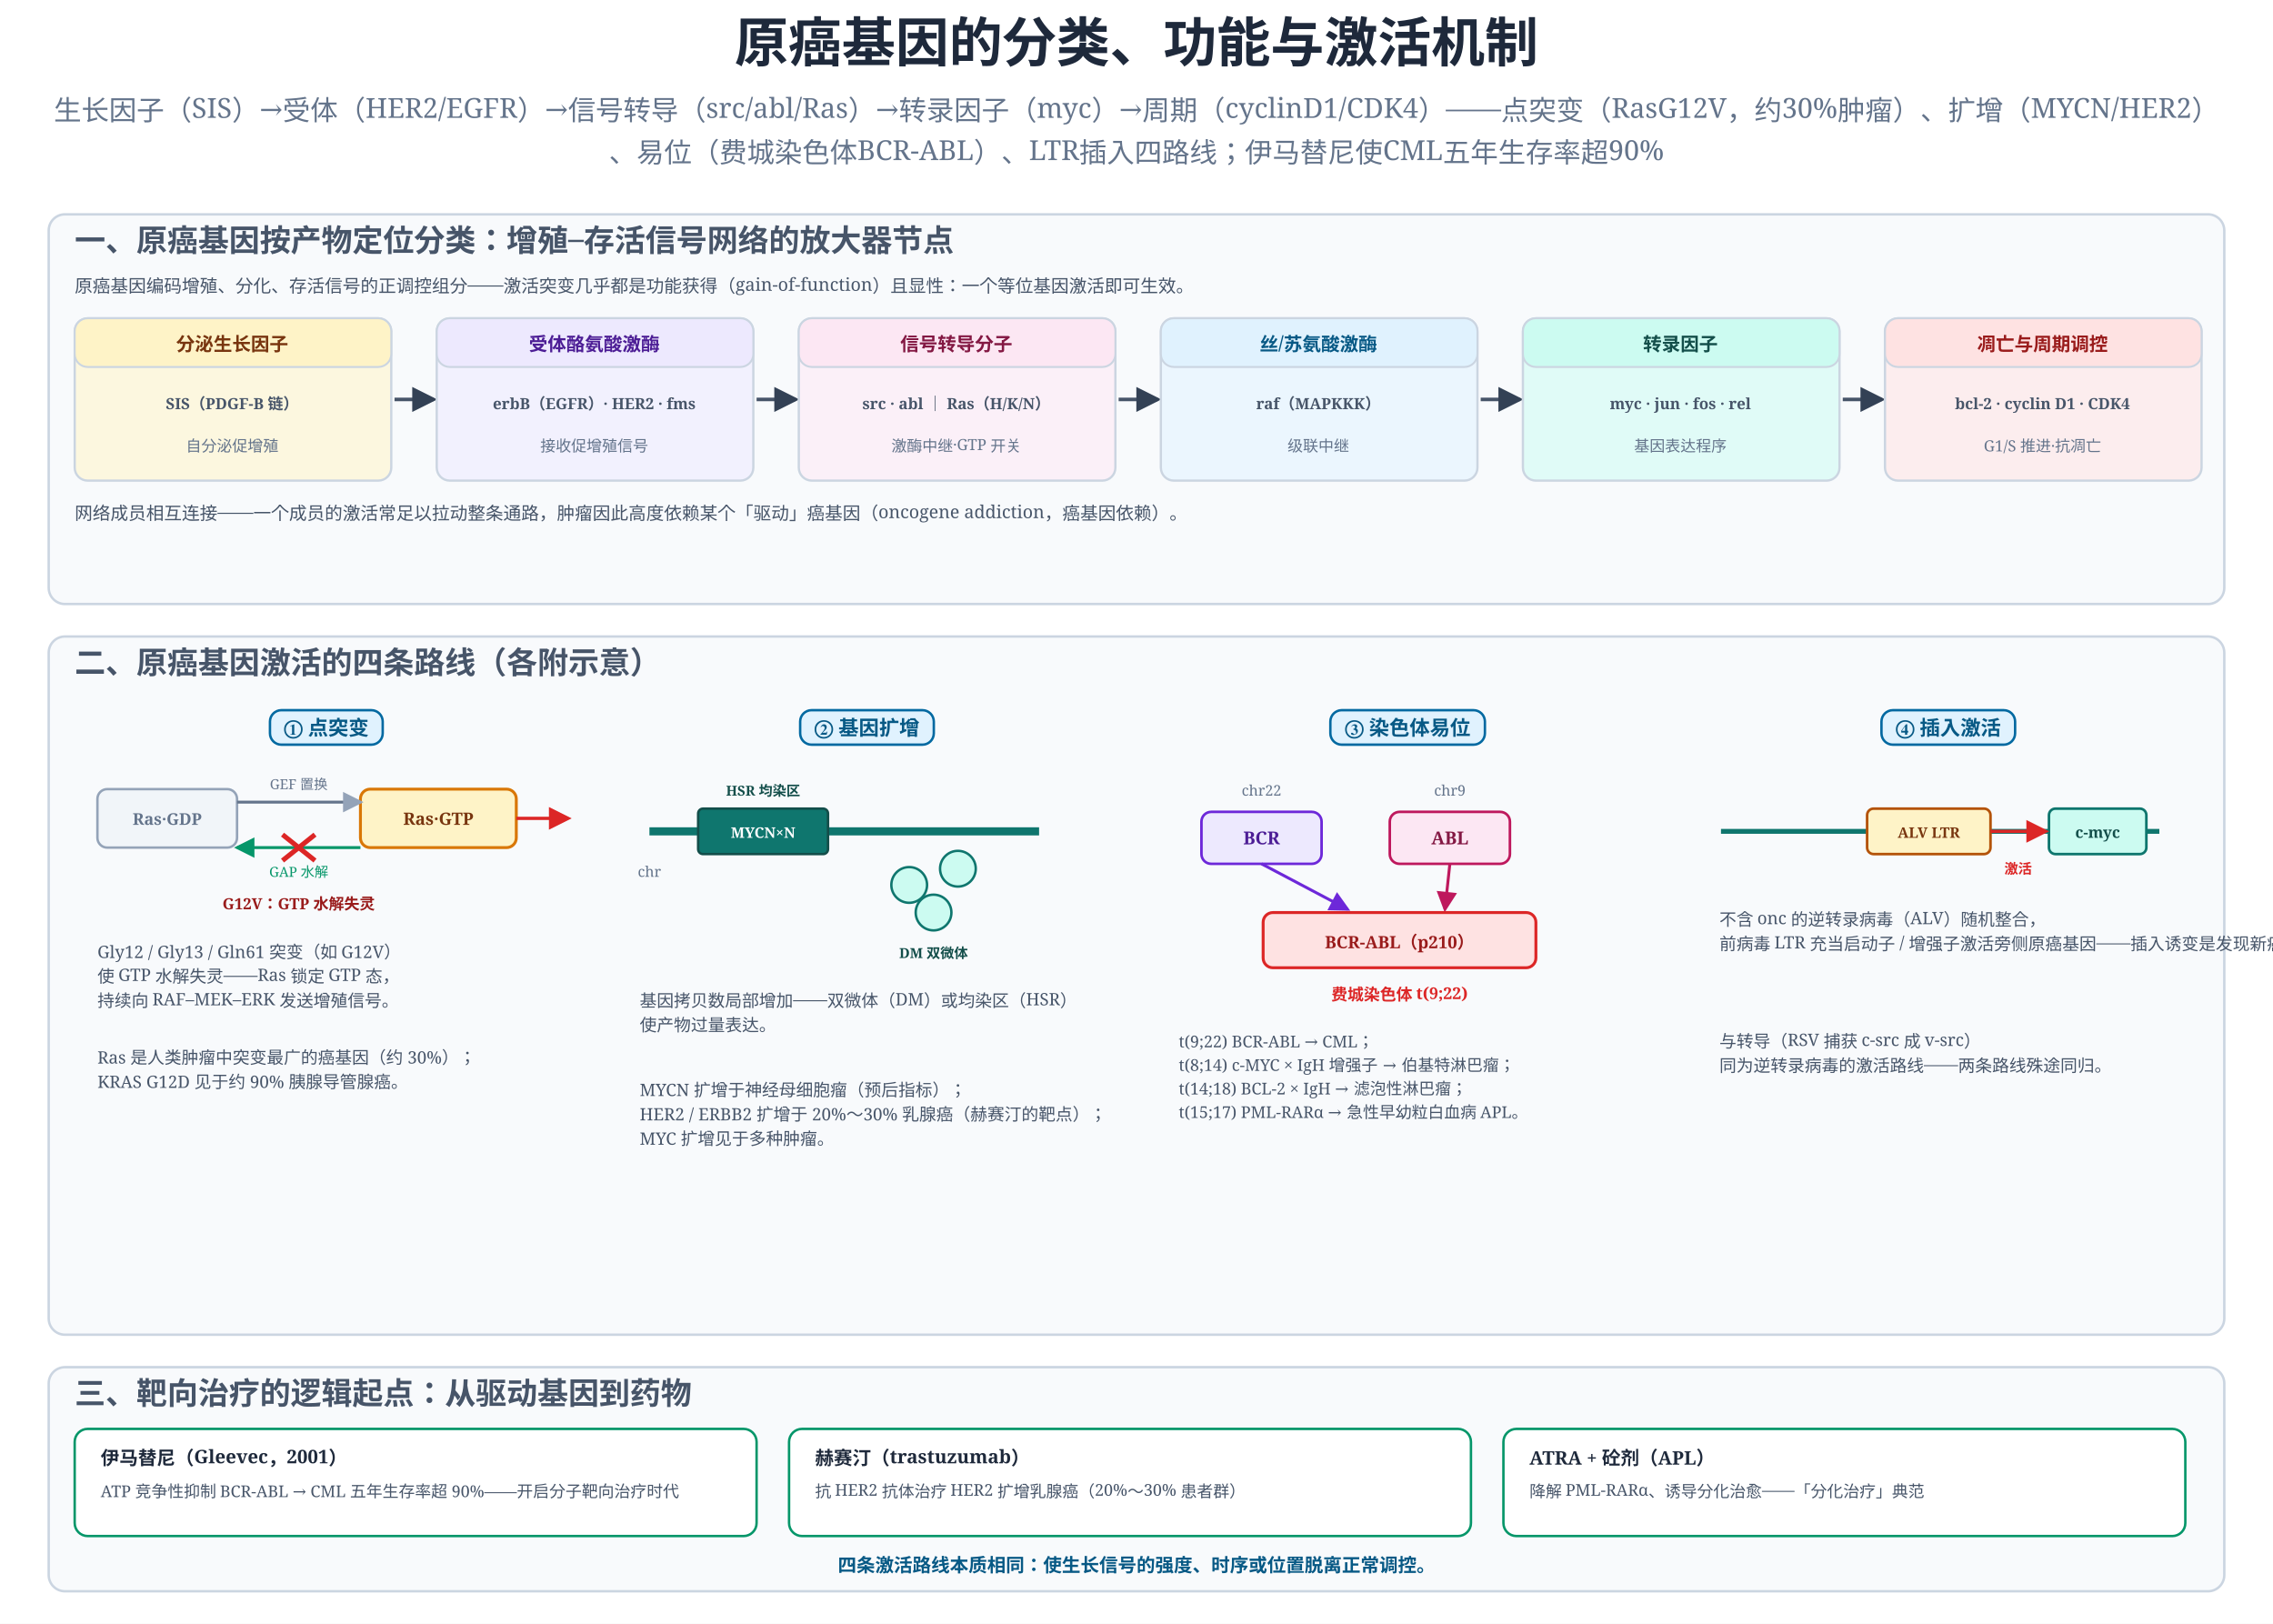
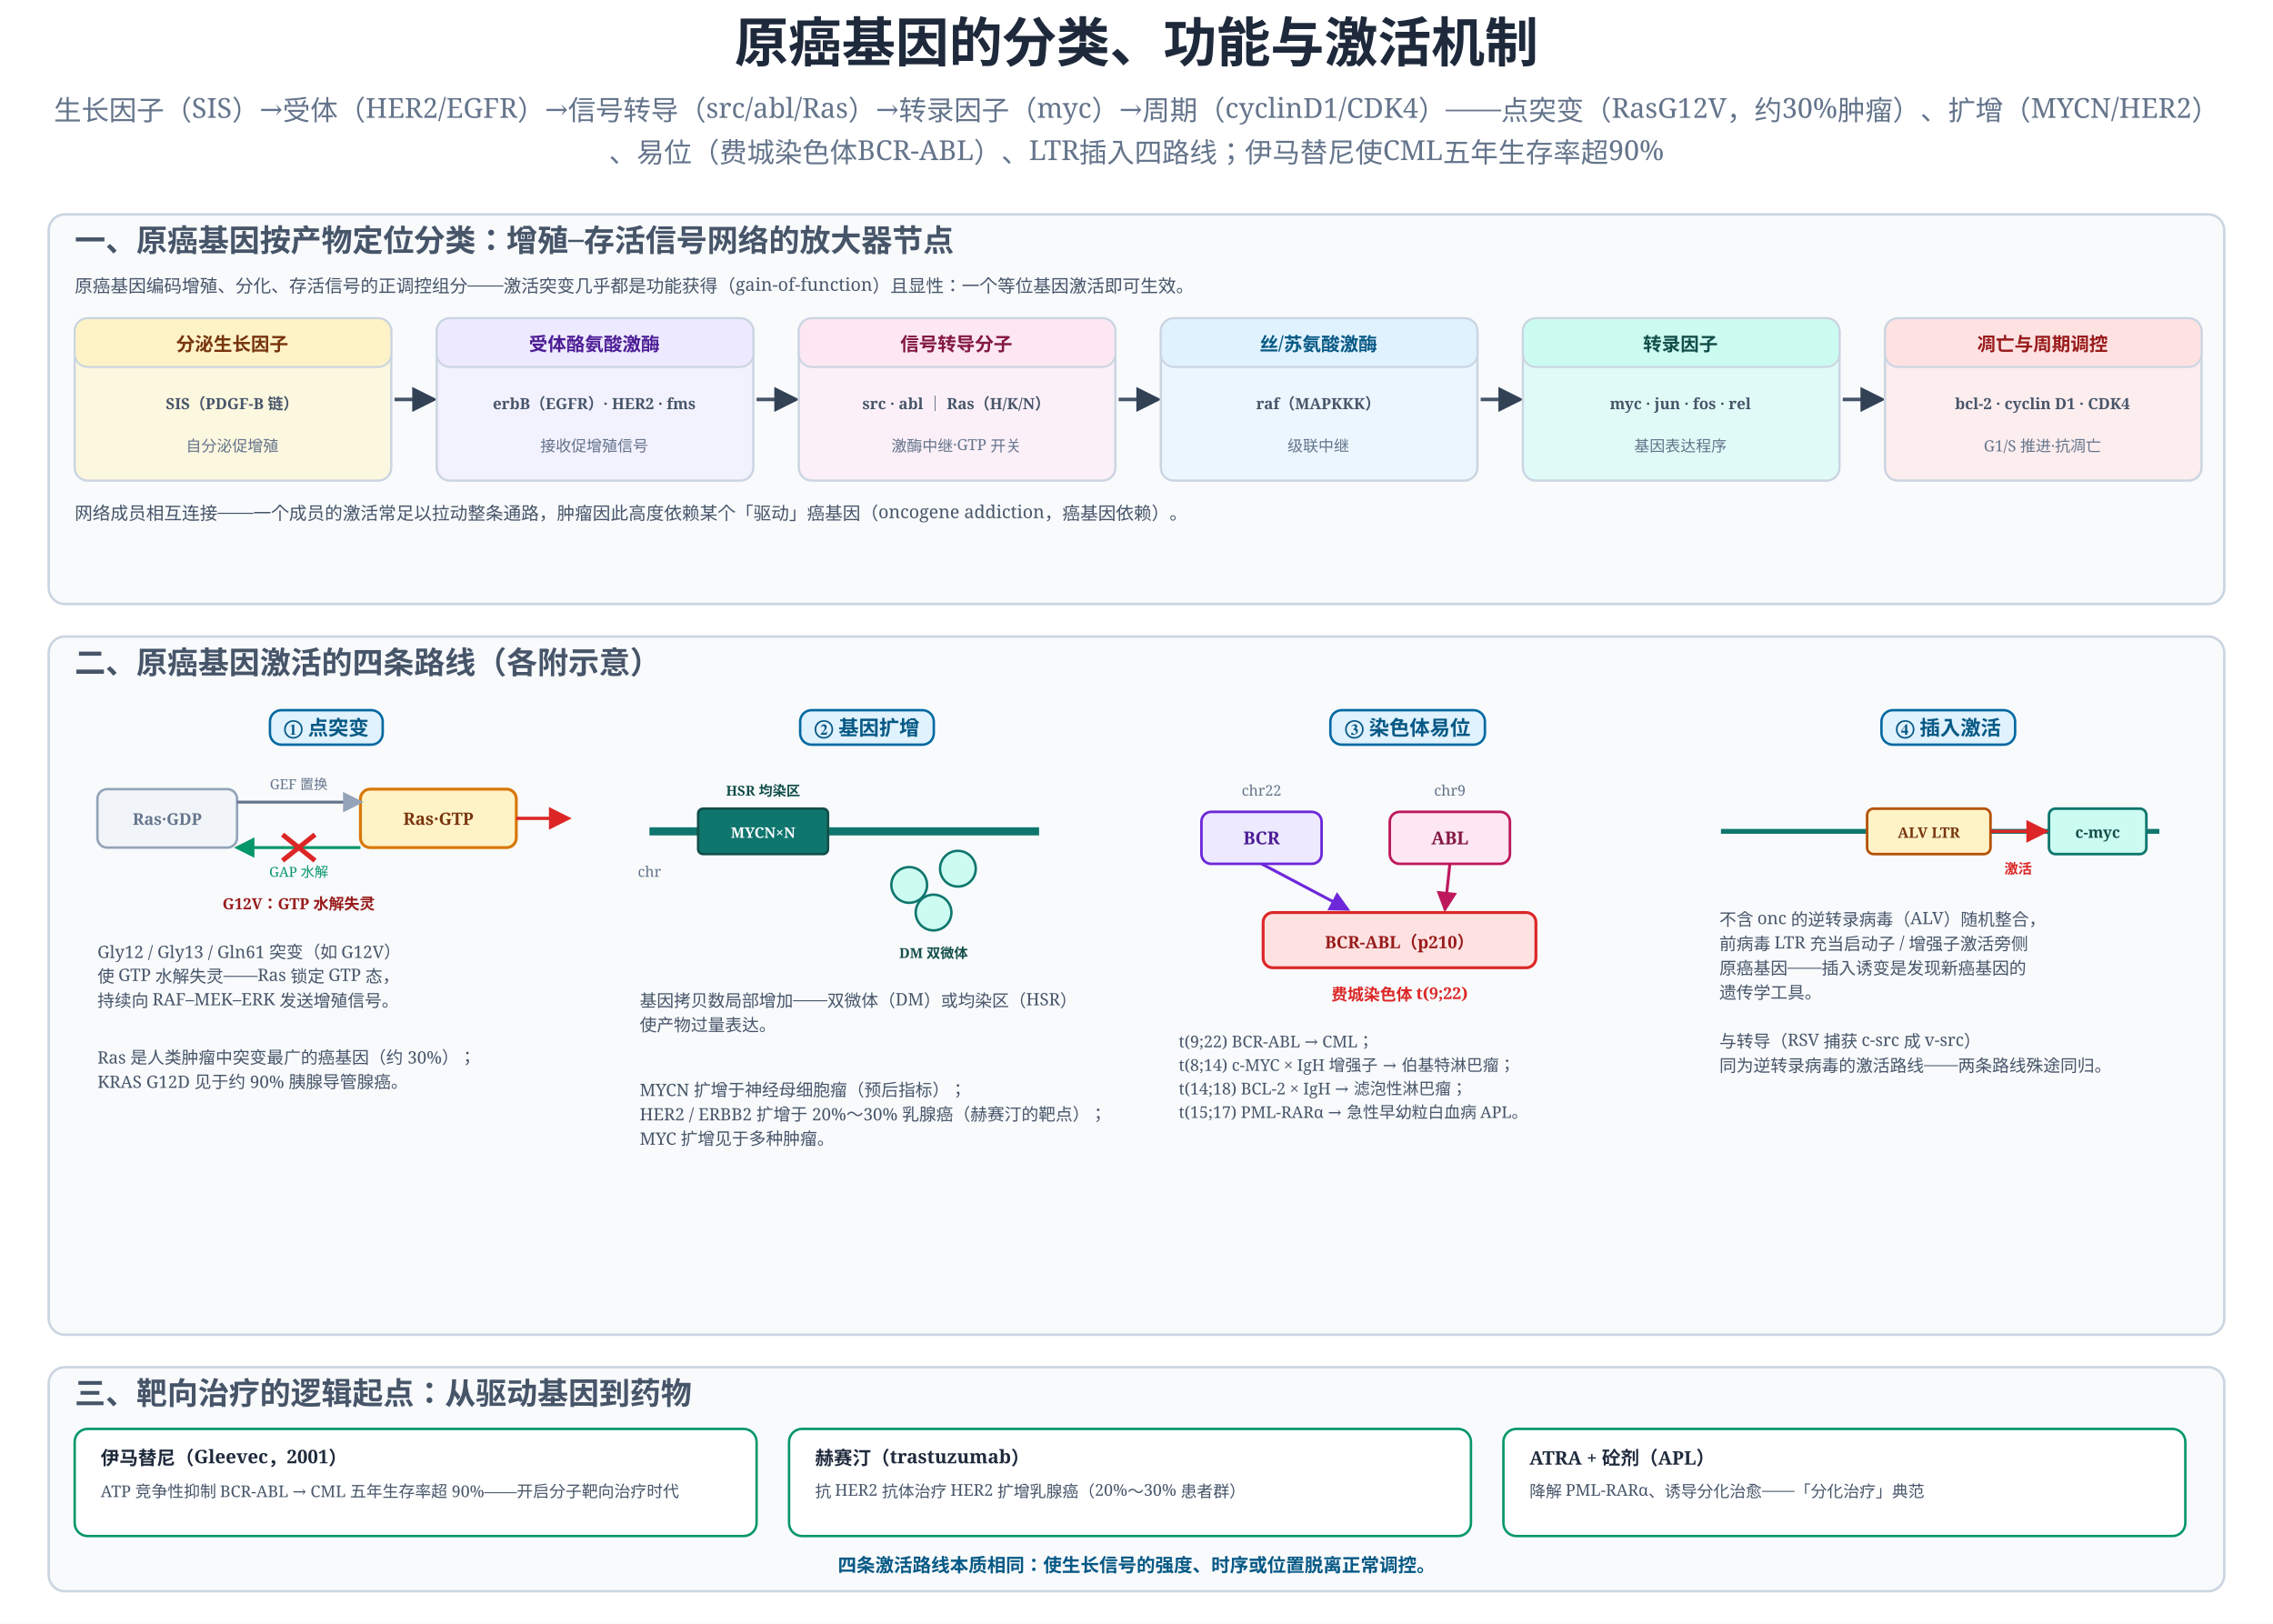
<svg xmlns="http://www.w3.org/2000/svg" width="1400" height="1000" viewBox="0 0 1400 1000" font-family="Noto Serif SC, LXGW WenKai, Songti SC, serif">
  <defs>
    <marker id="arr-ink" viewBox="0 0 10 10" refX="8.5" refY="5" markerWidth="7" markerHeight="7" orient="auto-start-reverse">
      <path d="M0,0 L10,5 L0,10 z" fill="#334155" />
    </marker>
    <marker id="arr-dna" viewBox="0 0 10 10" refX="8.5" refY="5" markerWidth="7" markerHeight="7" orient="auto-start-reverse">
      <path d="M0,0 L10,5 L0,10 z" fill="#0f766e" />
    </marker>
    <marker id="arr-rna" viewBox="0 0 10 10" refX="8.5" refY="5" markerWidth="7" markerHeight="7" orient="auto-start-reverse">
      <path d="M0,0 L10,5 L0,10 z" fill="#b45309" />
    </marker>
    <marker id="arr-pro" viewBox="0 0 10 10" refX="8.5" refY="5" markerWidth="7" markerHeight="7" orient="auto-start-reverse">
      <path d="M0,0 L10,5 L0,10 z" fill="#6d28d9" />
    </marker>
    <marker id="arr-enz" viewBox="0 0 10 10" refX="8.5" refY="5" markerWidth="7" markerHeight="7" orient="auto-start-reverse">
      <path d="M0,0 L10,5 L0,10 z" fill="#be185d" />
    </marker>
    <marker id="arr-acc" viewBox="0 0 10 10" refX="8.5" refY="5" markerWidth="7" markerHeight="7" orient="auto-start-reverse">
      <path d="M0,0 L10,5 L0,10 z" fill="#0369a1" />
    </marker>
    <marker id="arr-ok" viewBox="0 0 10 10" refX="8.5" refY="5" markerWidth="7" markerHeight="7" orient="auto-start-reverse">
      <path d="M0,0 L10,5 L0,10 z" fill="#059669" />
    </marker>
    <marker id="arr-warn" viewBox="0 0 10 10" refX="8.5" refY="5" markerWidth="7" markerHeight="7" orient="auto-start-reverse">
      <path d="M0,0 L10,5 L0,10 z" fill="#b45309" />
    </marker>
    <marker id="arr-bad" viewBox="0 0 10 10" refX="8.5" refY="5" markerWidth="7" markerHeight="7" orient="auto-start-reverse">
      <path d="M0,0 L10,5 L0,10 z" fill="#dc2626" />
    </marker>
    <marker id="arr-mute" viewBox="0 0 10 10" refX="8.5" refY="5" markerWidth="7" markerHeight="7" orient="auto-start-reverse">
      <path d="M0,0 L10,5 L0,10 z" fill="#94a3b8" />
    </marker>
  </defs>
  <rect x="0" y="0" width="1400" height="1000" fill="#ffffff" />
  <text x="700" y="38" text-anchor="middle" font-size="33" font-weight="700" fill="#1e293b">原癌基因的分类、功能与激活机制</text>
  <text x="700" y="74" text-anchor="middle" font-size="17" fill="#64748b">生长因子（SIS）→受体（HER2/EGFR）→信号转导（src/abl/Ras）→转录因子（myc）→周期（cyclinD1/CDK4）——点突变（RasG12V，约30%肿瘤）、扩增（MYCN/HER2）</text>
  <text x="700" y="100" text-anchor="middle" font-size="17" fill="#64748b">、易位（费城染色体BCR-ABL）、LTR插入四路线；伊马替尼使CML五年生存率超90%</text>
  <rect x="30" y="132" width="1340" height="240" rx="10" fill="#f8fafc" stroke="#cbd5e1" stroke-width="1.5" />
  <text x="46" y="154.84" font-size="19" fill="#475569" font-weight="700">一、原癌基因按产物定位分类：增殖–存活信号网络的放大器节点</text>
  <text x="46" y="180" font-size="11" fill="#475569">原癌基因编码增殖、分化、存活信号的正调控组分——激活突变几乎都是功能获得（gain-of-function）且显性：一个等位基因激活即可生效。</text>
  <rect x="46" y="196" width="195" height="100" rx="8" fill="#fef3c7" fill-opacity="0.55" stroke="#cbd5e1" stroke-width="1.4" />
  <rect x="46" y="196" width="195" height="30" rx="8" fill="#fef3c7" stroke="#cbd5e1" stroke-width="1.2" />
  <text x="143" y="216" font-size="11.5" fill="#78350f" text-anchor="middle" font-weight="700">分泌生长因子</text>
  <text x="143" y="252" font-size="9.5" fill="#475569" text-anchor="middle" font-weight="600">SIS（PDGF-B 链）</text>
  <text x="143" y="278" font-size="9.5" fill="#64748b" text-anchor="middle">自分泌促增殖</text>
  <line x1="243" y1="246" x2="267" y2="246" stroke="#475569" stroke-width="2.2" marker-end="url(#arr-ink)" />
  <rect x="269" y="196" width="195" height="100" rx="8" fill="#ede9fe" fill-opacity="0.55" stroke="#cbd5e1" stroke-width="1.4" />
  <rect x="269" y="196" width="195" height="30" rx="8" fill="#ede9fe" stroke="#cbd5e1" stroke-width="1.2" />
  <text x="366" y="216" font-size="11.5" fill="#4c1d95" text-anchor="middle" font-weight="700">受体酪氨酸激酶</text>
  <text x="366" y="252" font-size="9.5" fill="#475569" text-anchor="middle" font-weight="600">erbB（EGFR）· HER2 · fms</text>
  <text x="366" y="278" font-size="9.5" fill="#64748b" text-anchor="middle">接收促增殖信号</text>
  <line x1="466" y1="246" x2="490" y2="246" stroke="#475569" stroke-width="2.2" marker-end="url(#arr-ink)" />
  <rect x="492" y="196" width="195" height="100" rx="8" fill="#fce7f3" fill-opacity="0.55" stroke="#cbd5e1" stroke-width="1.4" />
  <rect x="492" y="196" width="195" height="30" rx="8" fill="#fce7f3" stroke="#cbd5e1" stroke-width="1.2" />
  <text x="589" y="216" font-size="11.5" fill="#831843" text-anchor="middle" font-weight="700">信号转导分子</text>
  <text x="589" y="252" font-size="9.5" fill="#475569" text-anchor="middle" font-weight="600">src · abl ｜ Ras（H/K/N）</text>
  <text x="589" y="278" font-size="9.5" fill="#64748b" text-anchor="middle">激酶中继·GTP 开关</text>
  <line x1="689" y1="246" x2="713" y2="246" stroke="#475569" stroke-width="2.2" marker-end="url(#arr-ink)" />
  <rect x="715" y="196" width="195" height="100" rx="8" fill="#e0f2fe" fill-opacity="0.55" stroke="#cbd5e1" stroke-width="1.4" />
  <rect x="715" y="196" width="195" height="30" rx="8" fill="#e0f2fe" stroke="#cbd5e1" stroke-width="1.2" />
  <text x="812" y="216" font-size="11.5" fill="#075985" text-anchor="middle" font-weight="700">丝/苏氨酸激酶</text>
  <text x="812" y="252" font-size="9.5" fill="#475569" text-anchor="middle" font-weight="600">raf（MAPKKK）</text>
  <text x="812" y="278" font-size="9.5" fill="#64748b" text-anchor="middle">级联中继</text>
  <line x1="912" y1="246" x2="936" y2="246" stroke="#475569" stroke-width="2.2" marker-end="url(#arr-ink)" />
  <rect x="938" y="196" width="195" height="100" rx="8" fill="#ccfbf1" fill-opacity="0.55" stroke="#cbd5e1" stroke-width="1.4" />
  <rect x="938" y="196" width="195" height="30" rx="8" fill="#ccfbf1" stroke="#cbd5e1" stroke-width="1.2" />
  <text x="1035" y="216" font-size="11.5" fill="#134e4a" text-anchor="middle" font-weight="700">转录因子</text>
  <text x="1035" y="252" font-size="9.5" fill="#475569" text-anchor="middle" font-weight="600">myc · jun · fos · rel</text>
  <text x="1035" y="278" font-size="9.5" fill="#64748b" text-anchor="middle">基因表达程序</text>
  <line x1="1135" y1="246" x2="1159" y2="246" stroke="#475569" stroke-width="2.2" marker-end="url(#arr-ink)" />
  <rect x="1161" y="196" width="195" height="100" rx="8" fill="#fee2e2" fill-opacity="0.55" stroke="#cbd5e1" stroke-width="1.4" />
  <rect x="1161" y="196" width="195" height="30" rx="8" fill="#fee2e2" stroke="#cbd5e1" stroke-width="1.2" />
  <text x="1258" y="216" font-size="11.5" fill="#991b1b" text-anchor="middle" font-weight="700">凋亡与周期调控</text>
  <text x="1258" y="252" font-size="9.5" fill="#475569" text-anchor="middle" font-weight="600">bcl-2 · cyclin D1 · CDK4</text>
  <text x="1258" y="278" font-size="9.5" fill="#64748b" text-anchor="middle">G1/S 推进·抗凋亡</text>
  <text x="46" y="320" font-size="11" fill="#475569">网络成员相互连接——一个成员的激活常足以拉动整条通路，肿瘤因此高度依赖某个「驱动」癌基因（oncogene addiction，癌基因依赖）。</text>
  <rect x="30" y="392" width="1340" height="430" rx="10" fill="#f8fafc" stroke="#cbd5e1" stroke-width="1.5" />
  <text x="46" y="414.84" font-size="19" fill="#475569" font-weight="700">二、原癌基因激活的四条路线（各附示意）</text>
  <rect x="166.28" y="437.375" width="69.44" height="21.25" rx="7" fill="#e0f2fe" stroke="#0369a1" stroke-width="1.5" />
  <text x="201" y="452.5" font-size="12.5" fill="#075985" text-anchor="middle" font-weight="700">① 点突变</text>
  <rect x="492.842" y="437.375" width="82.315" height="21.25" rx="7" fill="#e0f2fe" stroke="#0369a1" stroke-width="1.5" />
  <text x="534" y="452.5" font-size="12.5" fill="#075985" text-anchor="middle" font-weight="700">② 基因扩增</text>
  <rect x="819.405" y="437.375" width="95.19" height="21.25" rx="7" fill="#e0f2fe" stroke="#0369a1" stroke-width="1.5" />
  <text x="867" y="452.5" font-size="12.5" fill="#075985" text-anchor="middle" font-weight="700">③ 染色体易位</text>
  <rect x="1158.842" y="437.375" width="82.315" height="21.25" rx="7" fill="#e0f2fe" stroke="#0369a1" stroke-width="1.5" />
  <text x="1200" y="452.5" font-size="12.5" fill="#075985" text-anchor="middle" font-weight="700">④ 插入激活</text>
  <rect x="60" y="486" width="86" height="36" rx="6" fill="#f1f5f9" stroke="#94a3b8" stroke-width="1.5" />
  <text x="103" y="508" font-size="10" fill="#64748b" text-anchor="middle" font-weight="600">Ras·GDP</text>
  <rect x="222" y="486" width="96" height="36" rx="6" fill="#fef3c7" stroke="#d97706" stroke-width="1.8" />
  <text x="270" y="508" font-size="10.5" fill="#78350f" text-anchor="middle" font-weight="700">Ras·GTP</text>
  <line x1="146" y1="494" x2="222" y2="494" stroke="#64748b" stroke-width="1.8" marker-end="url(#arr-mute)" />
  <text x="184" y="486" font-size="8.5" fill="#64748b" text-anchor="middle">GEF 置换</text>
  <line x1="222" y1="522" x2="146" y2="522" stroke="#059669" stroke-width="1.8" marker-end="url(#arr-ok)" />
  <text x="184" y="540" font-size="8.5" fill="#059669" text-anchor="middle">GAP 水解</text>
  <line x1="174" y1="514" x2="194" y2="530" stroke="#dc2626" stroke-width="3" />
  <line x1="194" y1="514" x2="174" y2="530" stroke="#dc2626" stroke-width="3" />
  <text x="184" y="560" font-size="9.5" fill="#991b1b" text-anchor="middle" font-weight="700">G12V：GTP 水解失灵</text>
  <line x1="318" y1="504" x2="350" y2="504" stroke="#dc2626" stroke-width="2" marker-end="url(#arr-bad)" />
  <text x="60" y="590" font-size="10.5" fill="#475569">Gly12 / Gly13 / Gln61 突变（如 G12V）</text>
  <text x="60" y="605" font-size="10.5" fill="#475569">使 GTP 水解失灵——Ras 锁定 GTP 态，</text>
  <text x="60" y="620" font-size="10.5" fill="#475569">持续向 RAF–MEK–ERK 发送增殖信号。</text>
  <text x="60" y="655" font-size="10.5" fill="#475569">Ras 是人类肿瘤中突变最广的癌基因（约 30%）；</text>
  <text x="60" y="670" font-size="10.5" fill="#475569">KRAS G12D 见于约 90% 胰腺导管腺癌。</text>
  <line x1="400" y1="512" x2="640" y2="512" stroke="#0f766e" stroke-width="5" />
  <text x="400" y="540" font-size="9" fill="#64748b" text-anchor="middle">chr</text>
  <rect x="430" y="498" width="80" height="28" rx="3" fill="#0f766e" stroke="#134e4a" stroke-width="1.5" />
  <text x="470" y="516" font-size="9" fill="#ffffff" text-anchor="middle" font-weight="700">MYCN×N</text>
  <text x="470" y="490" font-size="8.5" fill="#134e4a" text-anchor="middle" font-weight="600">HSR 均染区</text>
  <circle cx="560" cy="545" r="11" fill="#ccfbf1" stroke="#0f766e" stroke-width="1.5" />
  <circle cx="590" cy="535" r="11" fill="#ccfbf1" stroke="#0f766e" stroke-width="1.5" />
  <circle cx="575" cy="562" r="11" fill="#ccfbf1" stroke="#0f766e" stroke-width="1.5" />
  <text x="575" y="590" font-size="8.5" fill="#134e4a" text-anchor="middle" font-weight="600">DM 双微体</text>
  <text x="394" y="620" font-size="10.5" fill="#475569">基因拷贝数局部增加——双微体（DM）或均染区（HSR）</text>
  <text x="394" y="635" font-size="10.5" fill="#475569">使产物过量表达。</text>
  <text x="394" y="675" font-size="10.5" fill="#475569">MYCN 扩增于神经母细胞瘤（预后指标）；</text>
  <text x="394" y="690" font-size="10.5" fill="#475569">HER2 / ERBB2 扩增于 20%～30% 乳腺癌（赫赛汀的靶点）；</text>
  <text x="394" y="705" font-size="10.5" fill="#475569">MYC 扩增见于多种肿瘤。</text>
  <rect x="740" y="500" width="74" height="32" rx="6" fill="#ede9fe" stroke="#6d28d9" stroke-width="1.6" />
  <text x="777" y="520" font-size="11" fill="#4c1d95" text-anchor="middle" font-weight="700">BCR</text>
  <text x="777" y="490" font-size="9" fill="#64748b" text-anchor="middle">chr22</text>
  <rect x="856" y="500" width="74" height="32" rx="6" fill="#fce7f3" stroke="#be185d" stroke-width="1.6" />
  <text x="893" y="520" font-size="11" fill="#831843" text-anchor="middle" font-weight="700">ABL</text>
  <text x="893" y="490" font-size="9" fill="#64748b" text-anchor="middle">chr9</text>
  <line x1="777" y1="532" x2="830" y2="560" stroke="#6d28d9" stroke-width="1.8" marker-end="url(#arr-pro)" />
  <line x1="893" y1="532" x2="890" y2="560" stroke="#be185d" stroke-width="1.8" marker-end="url(#arr-enz)" />
  <rect x="778" y="562" width="168" height="34" rx="6" fill="#fee2e2" stroke="#dc2626" stroke-width="1.8" />
  <text x="862" y="584" font-size="10.5" fill="#991b1b" text-anchor="middle" font-weight="700">BCR-ABL（p210）</text>
  <text x="862" y="616" font-size="10" fill="#dc2626" text-anchor="middle" font-weight="600">费城染色体 t(9;22)</text>
  <text x="726" y="645" font-size="10" fill="#475569">t(9;22) BCR-ABL → CML；</text>
  <text x="726" y="659.5" font-size="10" fill="#475569">t(8;14) c-MYC × IgH 增强子 → 伯基特淋巴瘤；</text>
  <text x="726" y="674" font-size="10" fill="#475569">t(14;18) BCL-2 × IgH → 滤泡性淋巴瘤；</text>
  <text x="726" y="688.5" font-size="10" fill="#475569">t(15;17) PML-RARα → 急性早幼粒白血病 APL。</text>
  <line x1="1060" y1="512" x2="1330" y2="512" stroke="#0f766e" stroke-width="3" />
  <rect x="1150" y="498" width="76" height="28" rx="4" fill="#fef3c7" stroke="#b45309" stroke-width="1.6" />
  <text x="1188" y="516" font-size="9" fill="#78350f" text-anchor="middle" font-weight="700">ALV LTR</text>
  <rect x="1262" y="498" width="60" height="28" rx="4" fill="#ccfbf1" stroke="#0f766e" stroke-width="1.6" />
  <text x="1292" y="516" font-size="9.5" fill="#134e4a" text-anchor="middle" font-weight="700">c-myc</text>
  <line x1="1226" y1="512" x2="1260" y2="512" stroke="#dc2626" stroke-width="2" marker-end="url(#arr-bad)" />
  <text x="1243" y="538" font-size="8.5" fill="#dc2626" text-anchor="middle" font-weight="700">激活</text>
  <text x="1059" y="570" font-size="10.5" fill="#475569">不含 onc 的逆转录病毒（ALV）随机整合，</text>
-   <text x="1059" y="585" font-size="10.5" fill="#475569">前病毒 LTR 充当启动子 / 增强子激活旁侧原癌基因——插入诱变是发现新癌基因的遗传学工具。</text>
+   <text x="1059" y="585" font-size="10.5" fill="#475569">前病毒 LTR 充当启动子 / 增强子激活旁侧</text>
+   <text x="1059" y="600" font-size="10.5" fill="#475569">原癌基因——插入诱变是发现新癌基因的</text>
+   <text x="1059" y="615" font-size="10.5" fill="#475569">遗传学工具。</text>
  <text x="1059" y="645" font-size="10.5" fill="#475569">与转导（RSV 捕获 c-src 成 v-src）</text>
  <text x="1059" y="660" font-size="10.5" fill="#475569">同为逆转录病毒的激活路线——两条路线殊途同归。</text>
  <rect x="30" y="842" width="1340" height="138" rx="10" fill="#f8fafc" stroke="#cbd5e1" stroke-width="1.5" />
  <text x="46" y="864.84" font-size="19" fill="#475569" font-weight="700">三、靶向治疗的逻辑起点：从驱动基因到药物</text>
  <rect x="46" y="880" width="420" height="66" rx="8" fill="#ffffff" stroke="#059669" stroke-width="1.5" />
  <text x="62" y="902" font-size="11.5" fill="#1e293b" font-weight="700">伊马替尼（Gleevec，2001）</text>
  <text x="62" y="922" font-size="10" fill="#475569">ATP 竞争性抑制 BCR-ABL → CML 五年生存率超 90%——开启分子靶向治疗时代</text>
  <rect x="486" y="880" width="420" height="66" rx="8" fill="#ffffff" stroke="#059669" stroke-width="1.5" />
  <text x="502" y="902" font-size="11.5" fill="#1e293b" font-weight="700">赫赛汀（trastuzumab）</text>
  <text x="502" y="922" font-size="10" fill="#475569">抗 HER2 抗体治疗 HER2 扩增乳腺癌（20%～30% 患者群）</text>
  <rect x="926" y="880" width="420" height="66" rx="8" fill="#ffffff" stroke="#059669" stroke-width="1.5" />
  <text x="942" y="902" font-size="11.5" fill="#1e293b" font-weight="700">ATRA + 砼剂（APL）</text>
  <text x="942" y="922" font-size="10" fill="#475569">降解 PML-RARα、诱导分化治愈——「分化治疗」典范</text>
  <text x="700" y="968" font-size="11.5" fill="#075985" text-anchor="middle" font-weight="600">四条激活路线本质相同：使生长信号的强度、时序或位置脱离正常调控。</text>
</svg>
